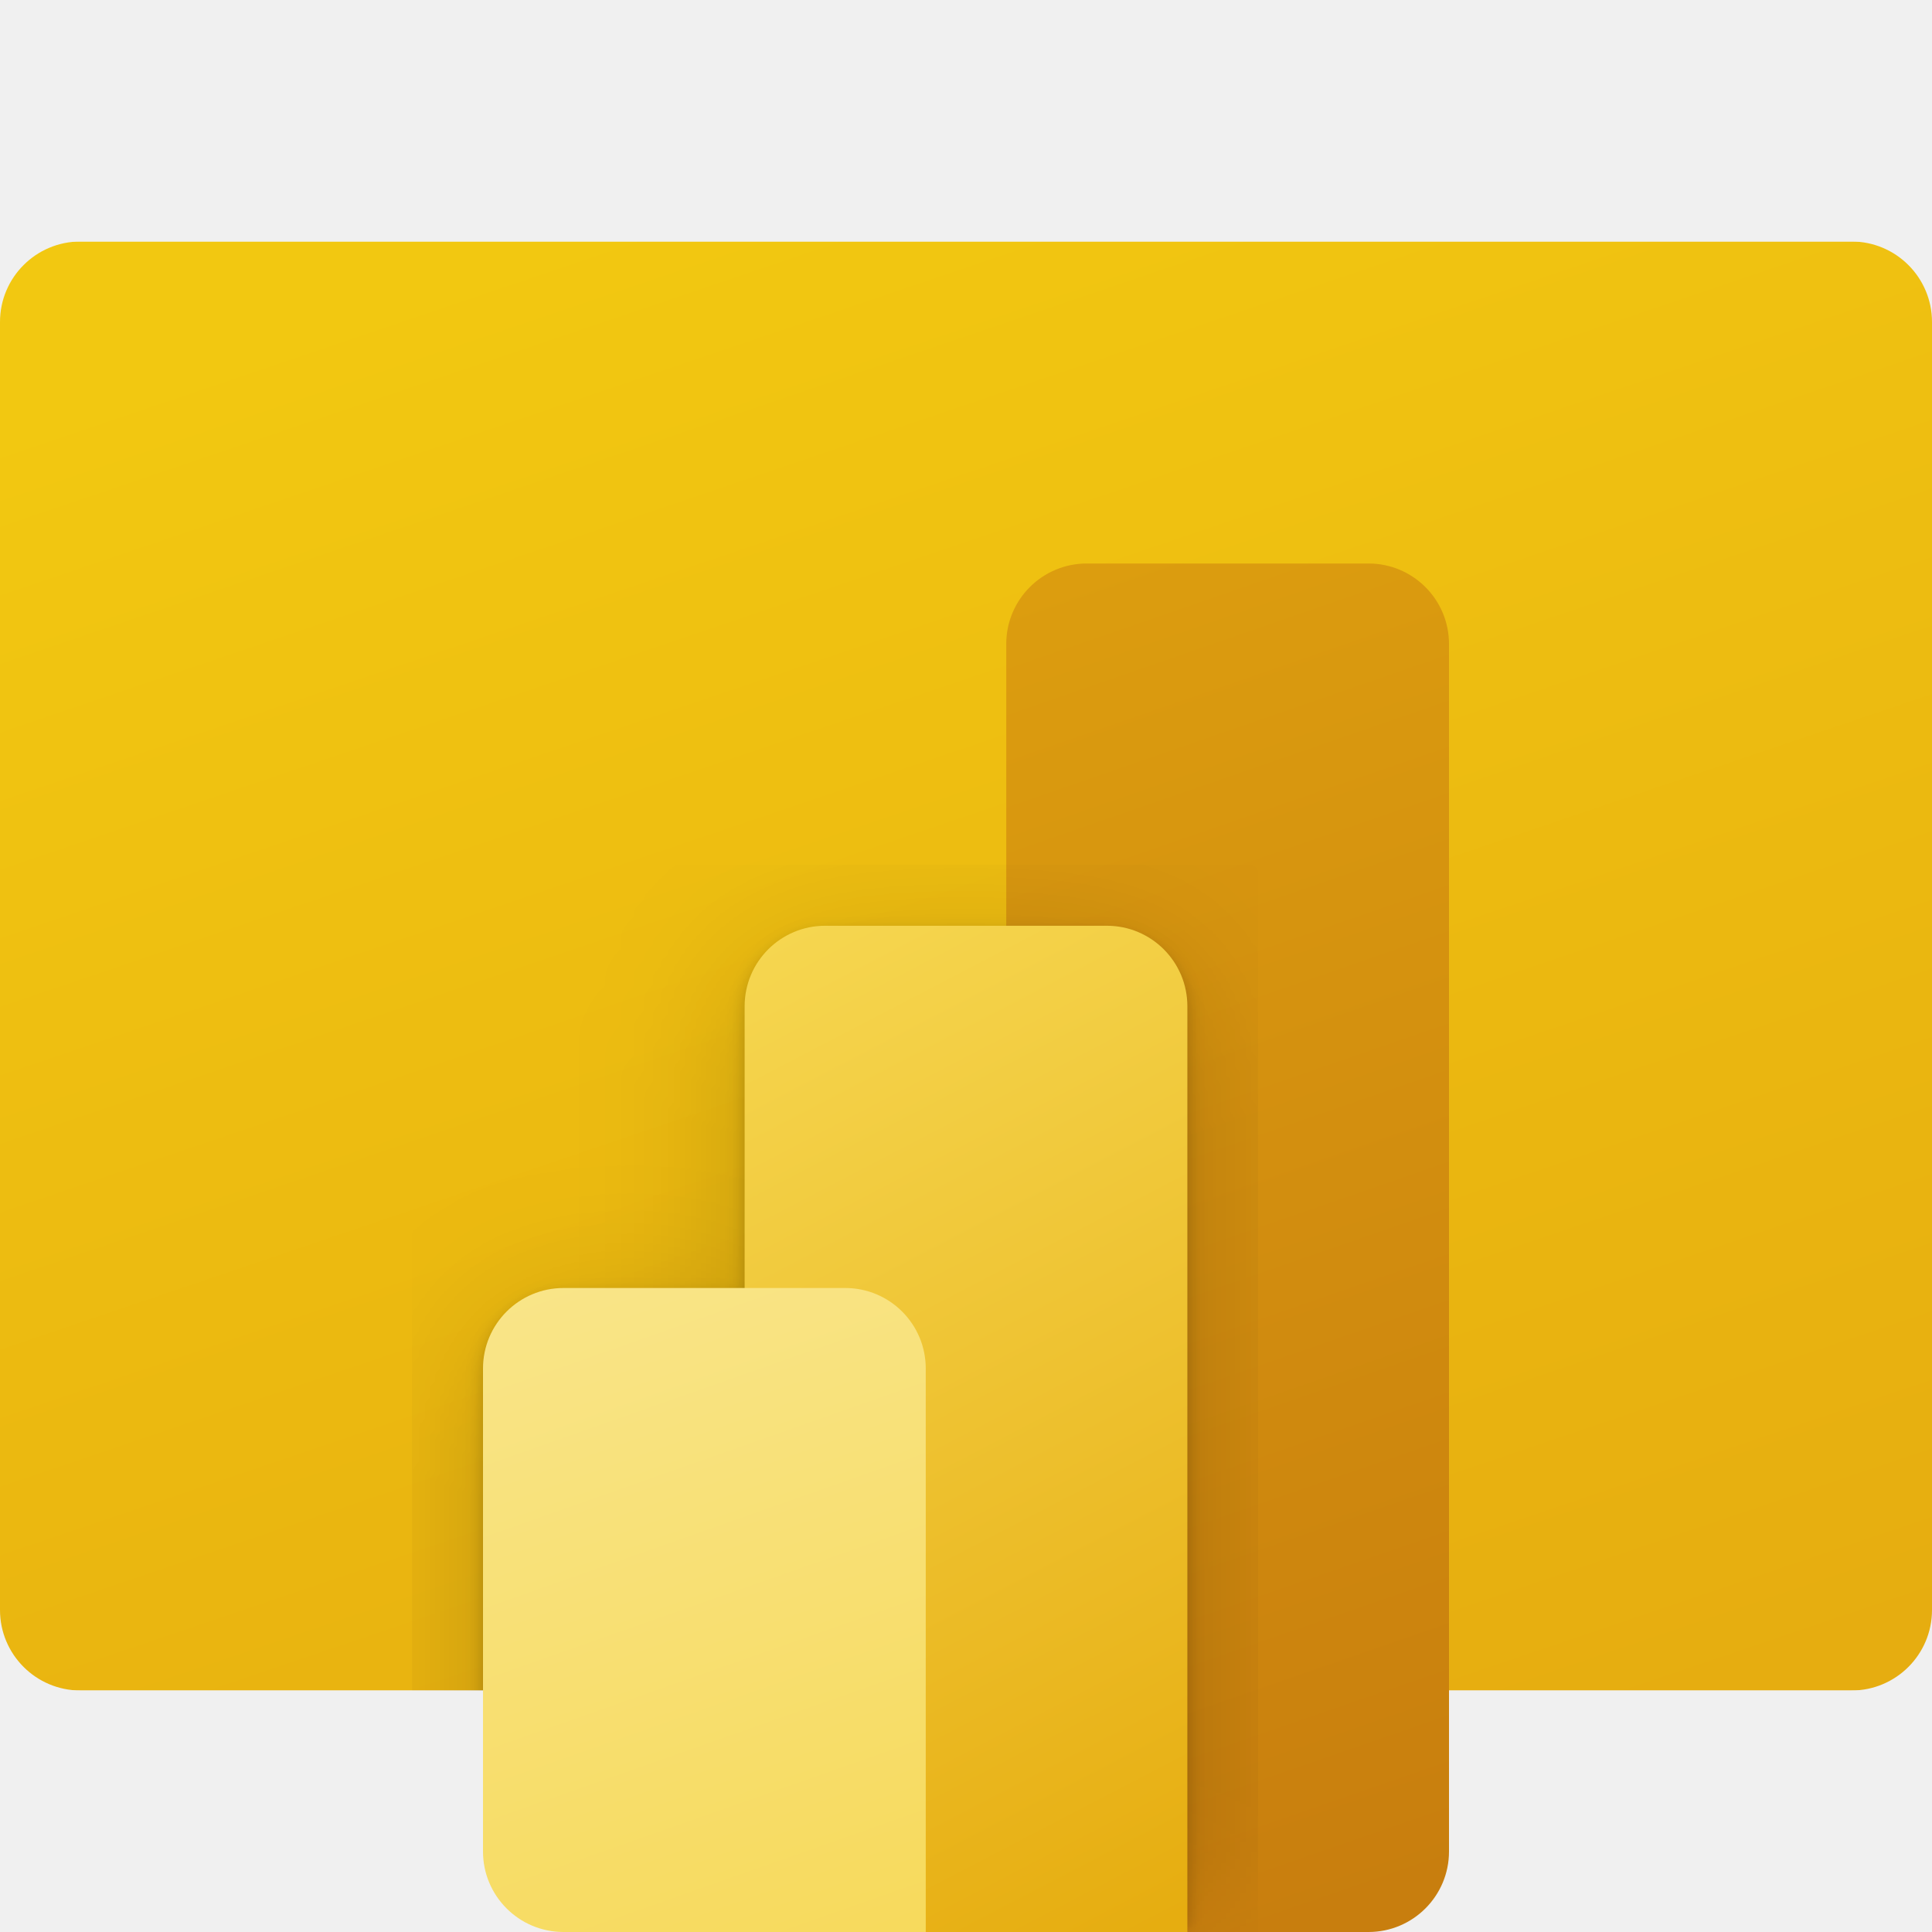
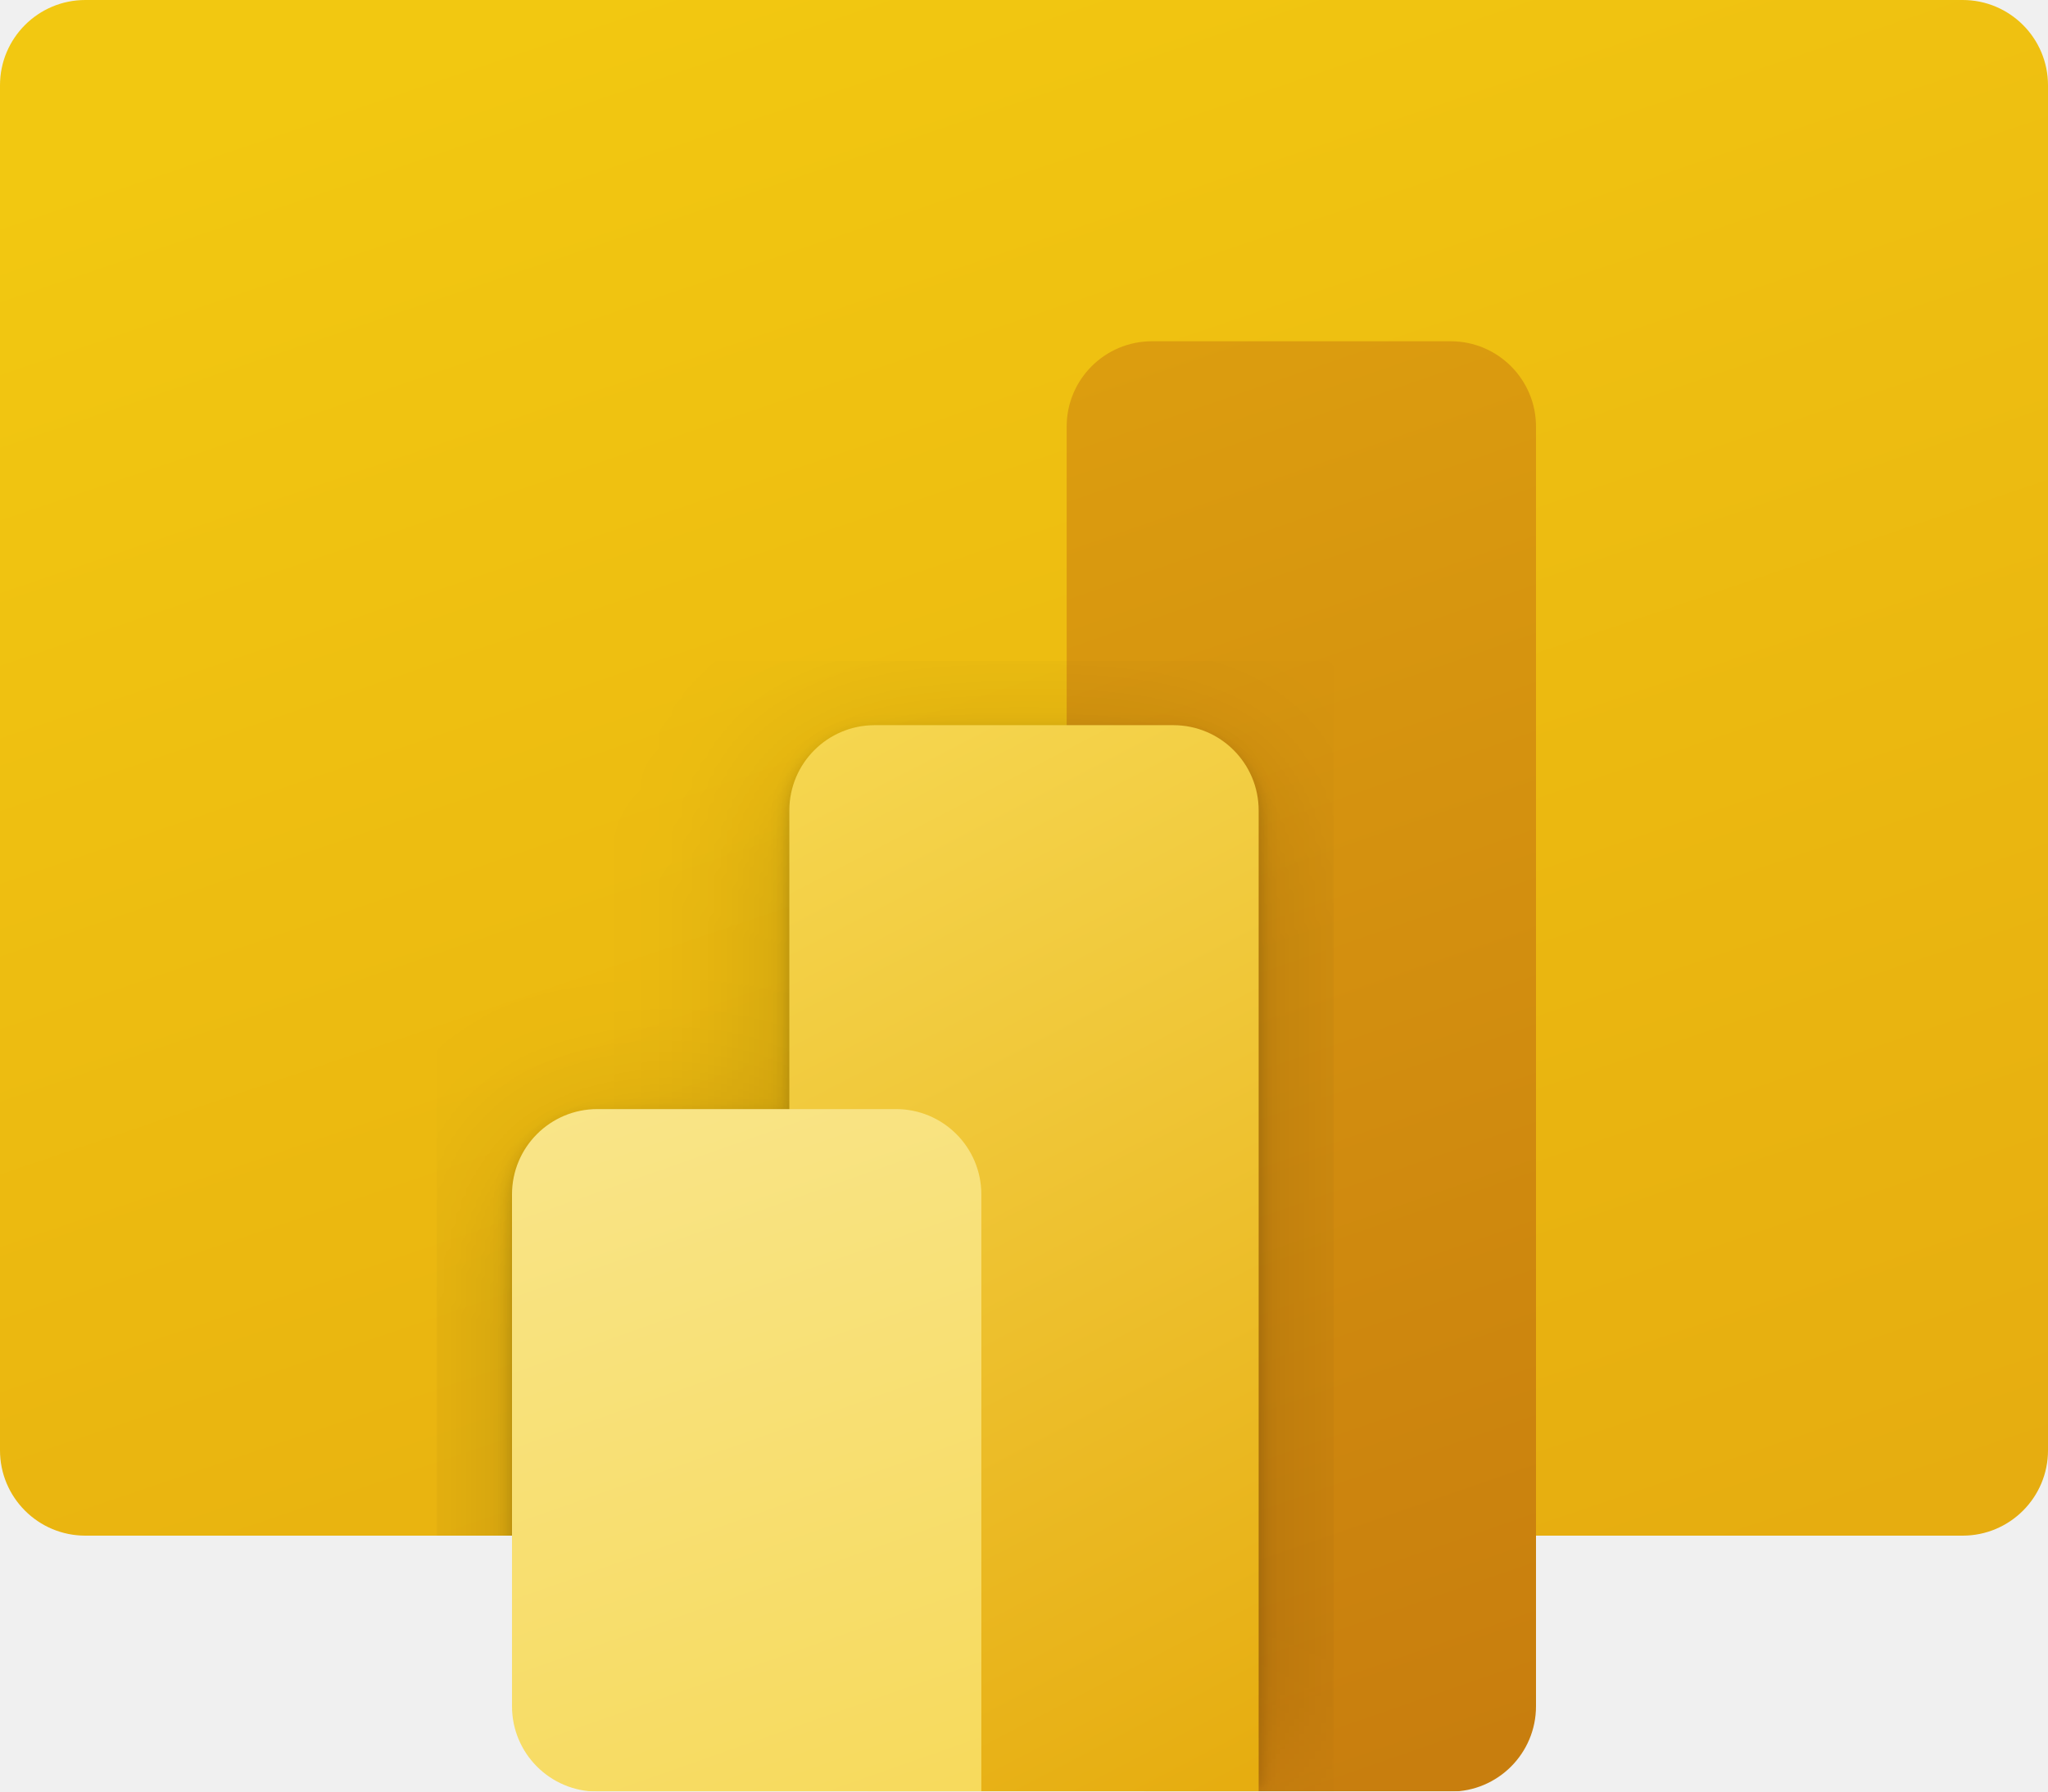
- <svg xmlns="http://www.w3.org/2000/svg" width="96" height="96" viewBox="0 0 96 96" fill="none">
-   <defs>
+ <svg xmlns="http://www.w3.org/2000/svg" width="96" height="84" viewBox="0 0 96 84" fill="none" version="1.1" id="svg7617">
+   <defs id="defs7592">
    <filter id="filter0_f">
-       <feFlood flood-opacity="0" result="BackgroundImageFix" />
-       <feBlend mode="normal" in="SourceGraphic" in2="BackgroundImageFix" result="shape" />
-       <feGaussianBlur stdDeviation="0.4" result="effect1_foregroundBlur" />
+       <feFlood flood-opacity="0" result="BackgroundImageFix" id="feFlood7555" />
+       <feBlend mode="normal" in="SourceGraphic" in2="BackgroundImageFix" result="shape" id="feBlend7557" />
+       <feGaussianBlur stdDeviation="0.4" result="effect1_foregroundBlur" id="feGaussianBlur7559" />
    </filter>
    <filter id="filter1_f">
-       <feFlood flood-opacity="0" result="BackgroundImageFix" />
-       <feBlend mode="normal" in="SourceGraphic" in2="BackgroundImageFix" result="shape" />
-       <feGaussianBlur stdDeviation="4" result="effect1_foregroundBlur" />
+       <feFlood flood-opacity="0" result="BackgroundImageFix" id="feFlood7562" />
+       <feBlend mode="normal" in="SourceGraphic" in2="BackgroundImageFix" result="shape" id="feBlend7564" />
+       <feGaussianBlur stdDeviation="4" result="effect1_foregroundBlur" id="feGaussianBlur7566" />
    </filter>
    <linearGradient id="paint0_linear" x1="66.5" y1="90.5" x2="38.5" y2="8" gradientUnits="userSpaceOnUse">
-       <stop stop-color="#E6AD10" />
-       <stop offset="1" stop-color="#F2C811" />
+       <stop stop-color="#E6AD10" id="stop7569" />
+       <stop offset="1" stop-color="#F2C811" id="stop7571" />
    </linearGradient>
    <linearGradient id="paint1_linear" x1="46" y1="-5.469" x2="79.299" y2="90.713" gradientUnits="userSpaceOnUse">
-       <stop stop-color="#E6AD10" />
-       <stop offset="1" stop-color="#C87E0E" />
+       <stop stop-color="#E6AD10" id="stop7574" />
+       <stop offset="1" stop-color="#C87E0E" id="stop7576" />
    </linearGradient>
    <linearGradient id="paint2_linear" x1="36.998" y1="46" x2="61.786" y2="93.593" gradientUnits="userSpaceOnUse">
-       <stop stop-color="#F6D751" />
-       <stop offset="1" stop-color="#E6AD10" />
+       <stop stop-color="#F6D751" id="stop7579" />
+       <stop offset="1" stop-color="#E6AD10" id="stop7581" />
    </linearGradient>
    <linearGradient id="paint3_linear" x1="23.998" y1="64" x2="39.527" y2="108.11" gradientUnits="userSpaceOnUse">
-       <stop stop-color="#F9E589" />
-       <stop offset="1" stop-color="#F6D751" />
+       <stop stop-color="#F9E589" id="stop7584" />
+       <stop offset="1" stop-color="#F6D751" id="stop7586" />
    </linearGradient>
    <clipPath id="clip0">
-       <rect width="96" height="96" fill="white" />
+       <rect width="96" height="96" fill="#ffffff" id="rect7589" x="0" y="0" />
    </clipPath>
  </defs>
-   <g clip-path="url(#clip0)">
+   <g clip-path="url(#clip0)" id="g7615" transform="translate(-2.1192799e-7,-12)">
    <mask id="mask0" mask-type="alpha" maskUnits="userSpaceOnUse" x="0" y="12" width="96" height="84">
-       <path d="M4 12C1.791 12 9.48833e-08 13.791 2.11928e-07 16L3.60277e-06 80C3.71981e-06 82.209 1.791 84 4 84L24 84V92C24 94.209 25.791 96 28 96H68C70.209 96 72 94.209 72 92V84H92C94.209 84 96 82.209 96 80V16C96 13.791 94.209 12 92 12L4 12Z" fill="#C4C4C4" />
+       <path d="M 4,12 C 1.791,12 9.48833e-8,13.791 2.11928e-7,16 L 3.60277e-6,80 C 3.71981e-6,82.209 1.791,84 4,84 h 20 v 8 c 0,2.209 1.791,4 4,4 h 40 c 2.209,0 4,-1.791 4,-4 v -8 h 20 c 2.209,0 4,-1.791 4,-4 V 16 c 0,-2.209 -1.791,-4 -4,-4 z" fill="#c4c4c4" id="path7594" />
    </mask>
-     <g mask="url(#mask0)">
-       <path d="M0 84L-3.14722e-06 12L96 12L96 84L0 84Z" fill="url(#paint0_linear)" />
-       <path d="M72 32V96H54C51.791 96 50 94.209 50 92V32C50 29.791 51.791 28 54 28H68C70.209 28 72 29.791 72 32Z" fill="url(#paint1_linear)" />
-       <g filter="url(#filter0_f)">
-         <path d="M59 96.4V50.4C59 48.191 57.209 46.4 55 46.4H41C38.791 46.4 37 48.191 37 50.4V64.4H28C25.791 64.4 24 66.191 24 68.4V96.4H59Z" fill="black" fill-opacity="0.2" />
+     <g mask="url(#mask0)" id="g7613">
+       <path d="M 0,84 -3.14722e-6,12 H 96 v 72 z" fill="url(#paint0_linear)" id="path7597" style="fill:url(#paint0_linear)" />
+       <path d="M 72,32 V 96 H 54 c -2.209,0 -4,-1.791 -4,-4 V 32 c 0,-2.209 1.791,-4 4,-4 h 14 c 2.209,0 4,1.791 4,4 z" fill="url(#paint1_linear)" id="path7599" style="fill:url(#paint1_linear)" />
+       <g filter="url(#filter0_f)" id="g7603">
+         <path d="m 59,96.4 v -46 c 0,-2.209 -1.791,-4 -4,-4 H 41 c -2.209,0 -4,1.791 -4,4 v 14 h -9 c -2.209,0 -4,1.791 -4,4 v 28 z" fill="#000000" fill-opacity="0.2" id="path7601" />
      </g>
-       <g filter="url(#filter1_f)">
-         <path d="M59 98V52C59 49.791 57.209 48 55 48H41C38.791 48 37 49.791 37 52V66H28C25.791 66 24 67.791 24 70V98H59Z" fill="black" fill-opacity="0.18" />
+       <g filter="url(#filter1_f)" id="g7607">
+         <path d="M 59,98 V 52 c 0,-2.209 -1.791,-4 -4,-4 H 41 c -2.209,0 -4,1.791 -4,4 v 14 h -9 c -2.209,0 -4,1.791 -4,4 v 28 z" fill="#000000" fill-opacity="0.18" id="path7605" />
      </g>
-       <path d="M59 50V96H41C38.791 96 37 94.209 37 92V50C37 47.791 38.791 46 41 46H55C57.209 46 59 47.791 59 50Z" fill="url(#paint2_linear)" />
-       <path d="M24 68V96H46V68C46 65.791 44.209 64 42 64H28C25.791 64 24 65.791 24 68Z" fill="url(#paint3_linear)" />
+       <path d="M 59,50 V 96 H 41 c -2.209,0 -4,-1.791 -4,-4 V 50 c 0,-2.209 1.791,-4 4,-4 h 14 c 2.209,0 4,1.791 4,4 z" fill="url(#paint2_linear)" id="path7609" style="fill:url(#paint2_linear)" />
+       <path d="M 24,68 V 96 H 46 V 68 c 0,-2.209 -1.791,-4 -4,-4 H 28 c -2.209,0 -4,1.791 -4,4 z" fill="url(#paint3_linear)" id="path7611" style="fill:url(#paint3_linear)" />
    </g>
  </g>
</svg>
